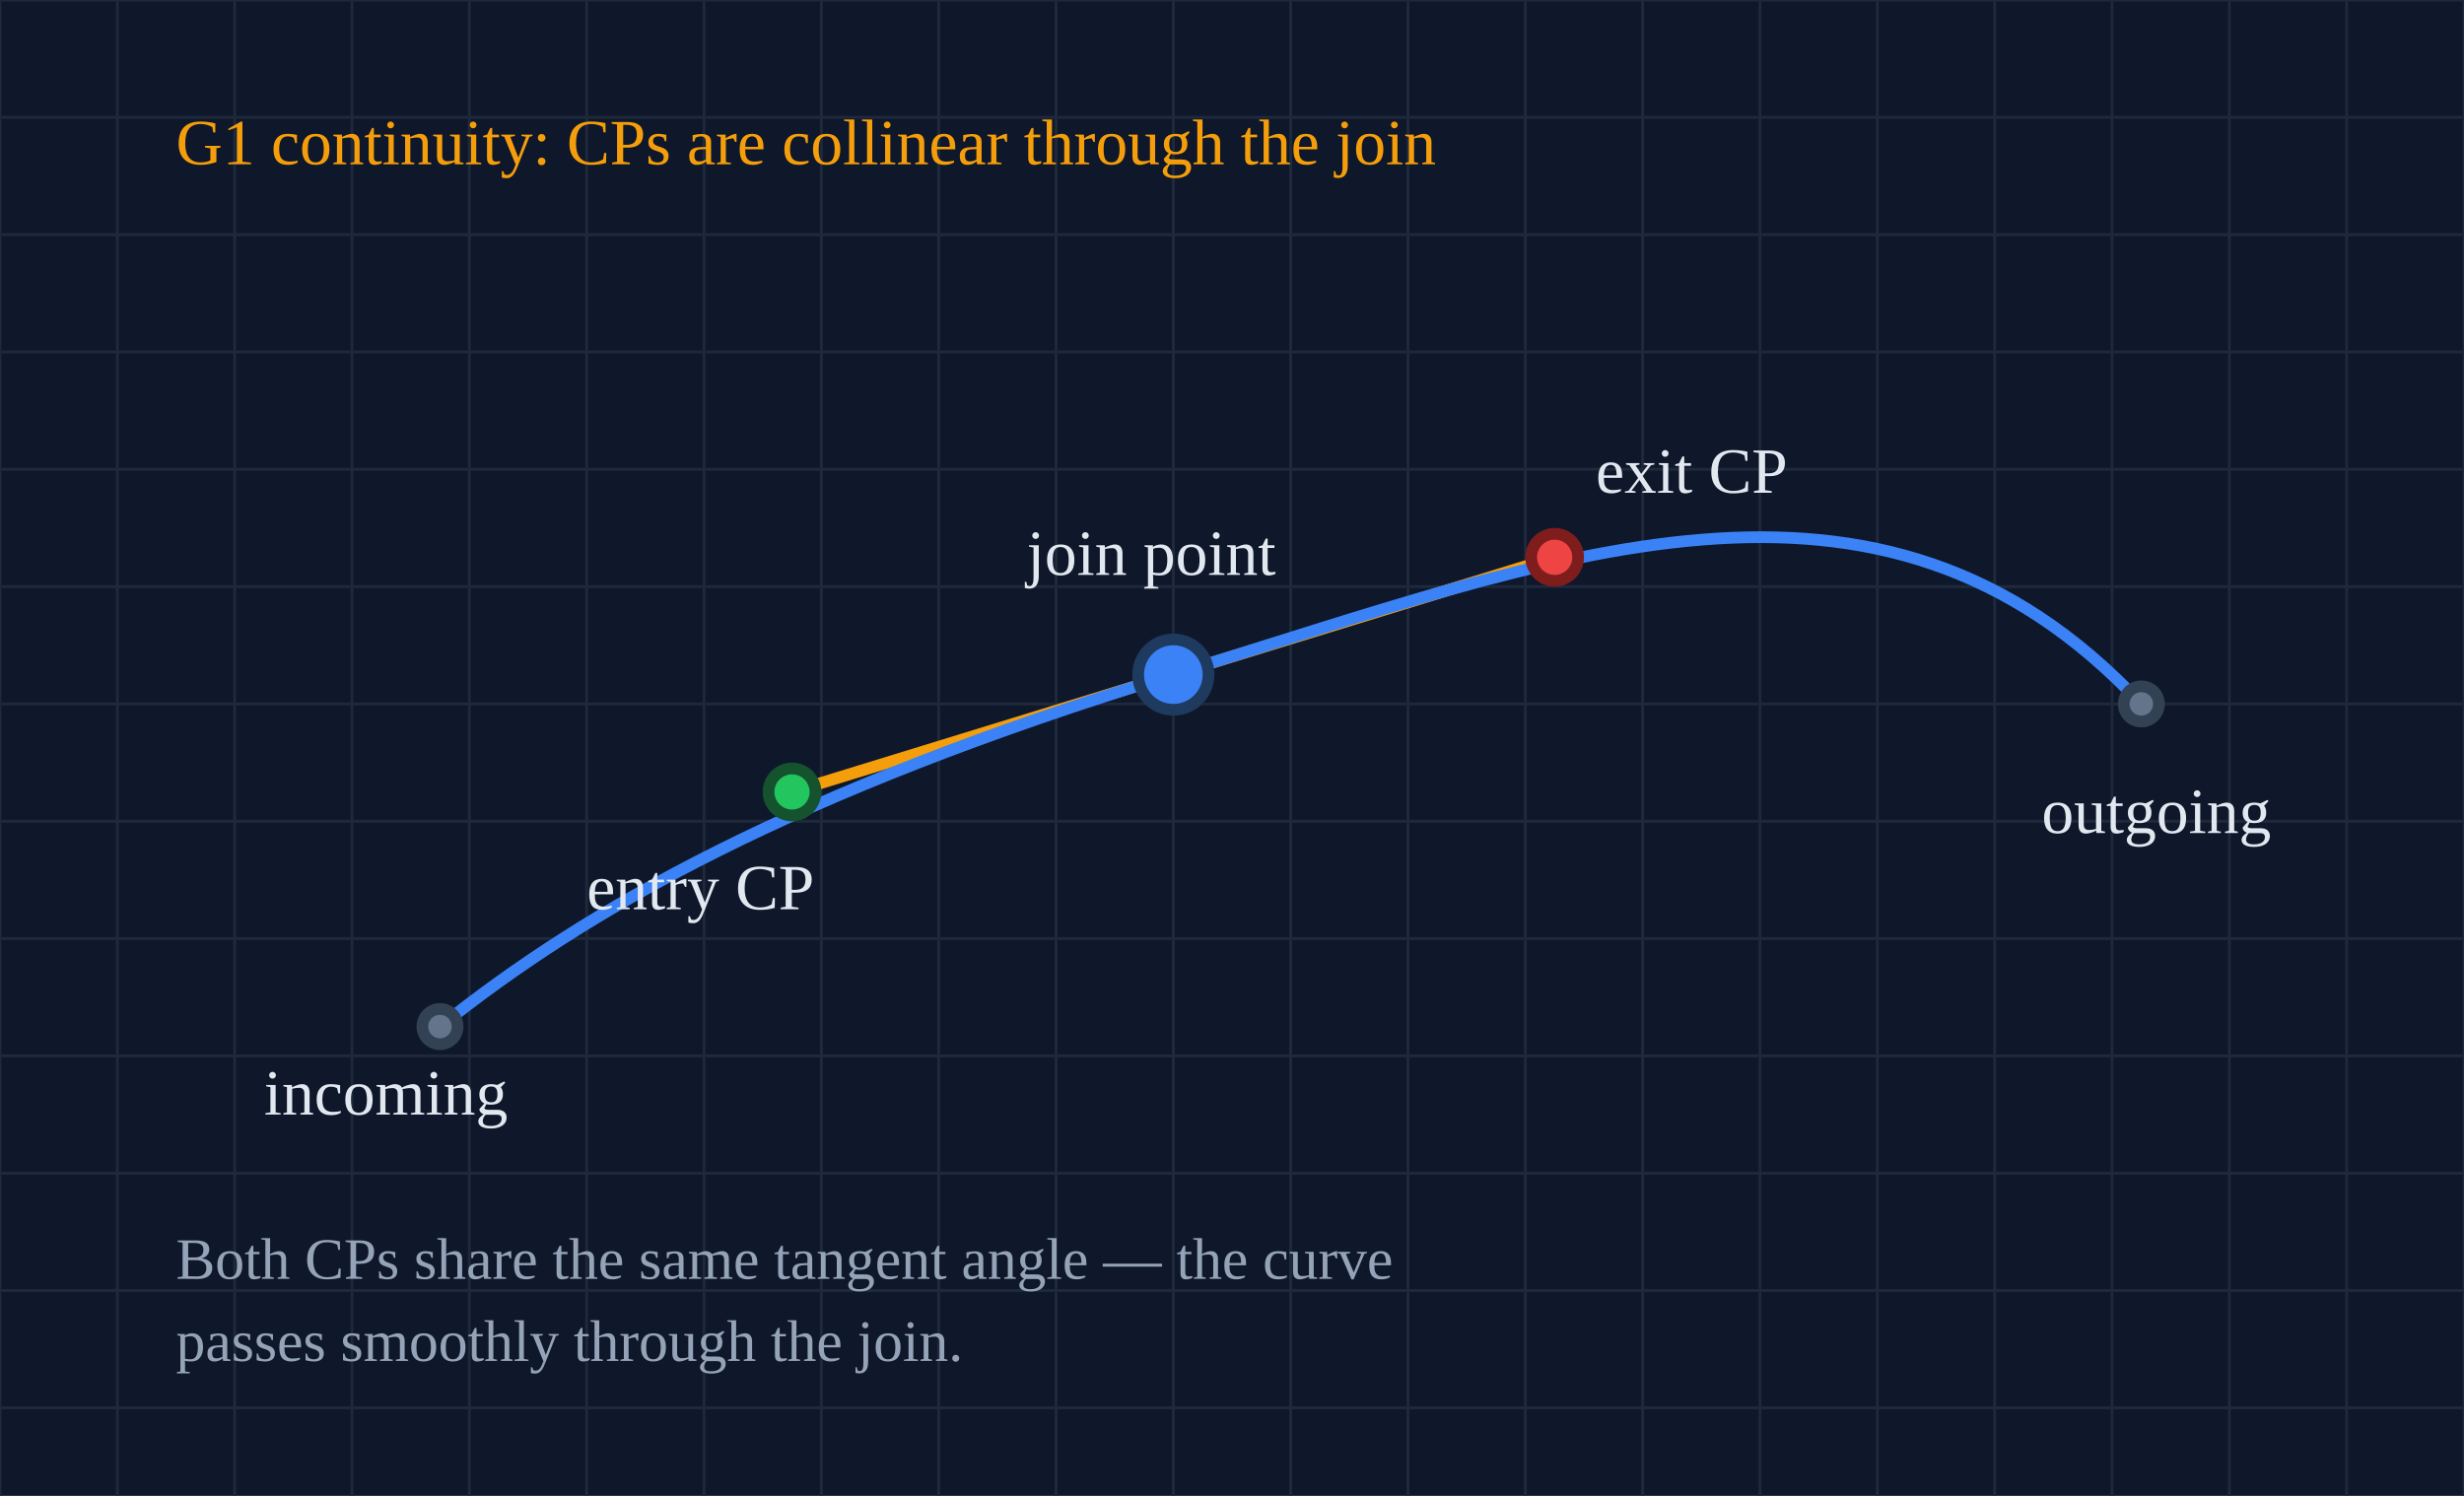
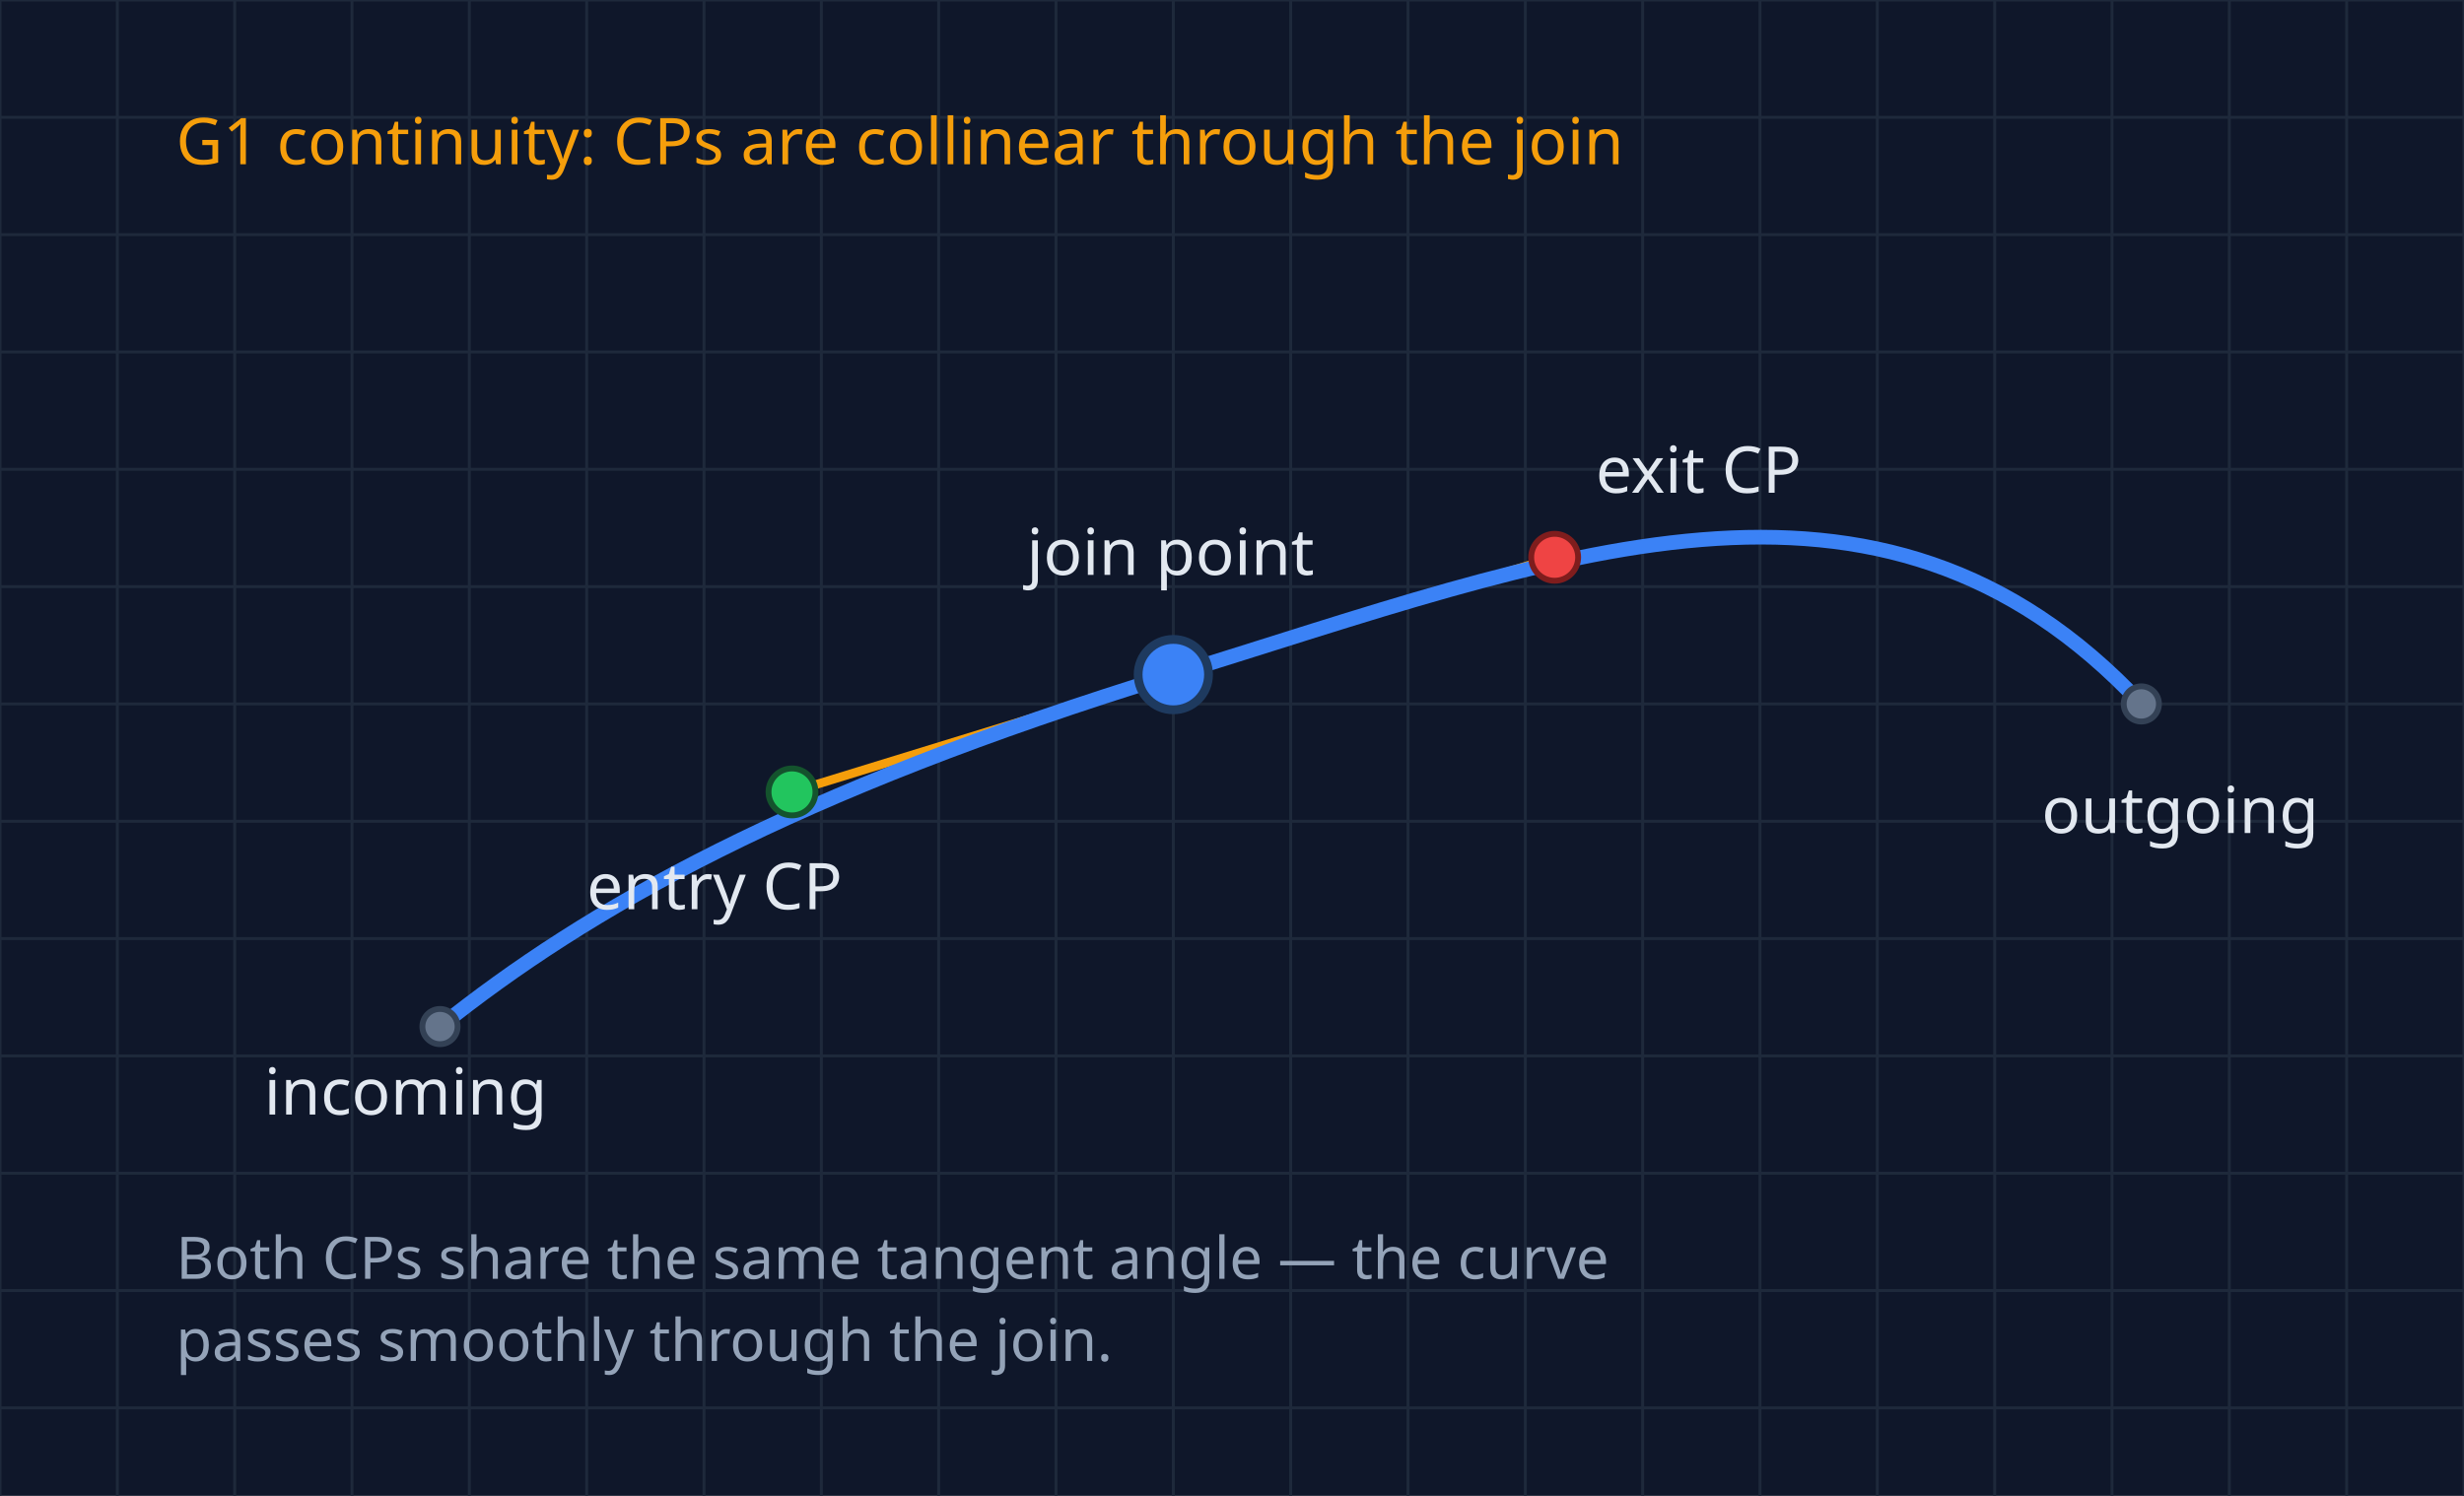
<svg xmlns="http://www.w3.org/2000/svg" viewBox="0 0 420 255" width="420" height="255">
  <path data-layer-name="bg" id="bg" d="M 0 0 l 420 0 l 0 255 l -420 0 z" fill="#0f172a" stroke="none" stroke-width="2" />
  <path data-layer-name="grid" id="grid" d="M 0 0 h 420 M 0 20 h 420 M 0 40 h 420 M 0 60 h 420 M 0 80 h 420 M 0 100 h 420 M 0 120 h 420 M 0 140 h 420 M 0 160 h 420 M 0 180 h 420 M 0 200 h 420 M 0 220 h 420 M 0 240 h 420 M 0 0 v 255 M 20 0 v 255 M 40 0 v 255 M 60 0 v 255 M 80 0 v 255 M 100 0 v 255 M 120 0 v 255 M 140 0 v 255 M 160 0 v 255 M 180 0 v 255 M 200 0 v 255 M 220 0 v 255 M 240 0 v 255 M 260 0 v 255 M 280 0 v 255 M 300 0 v 255 M 320 0 v 255 M 340 0 v 255 M 360 0 v 255 M 380 0 v 255 M 400 0 v 255 M 420 0 v 255" fill="none" stroke="#1e293b" stroke-width="0.5" />
  <g data-layer-name="diagram" id="diagram" transform="translate(0, 0)">
-     <text data-layer-name="title" id="title" x="30" y="28" font-size="11" fill="#f59e0b">G1 continuity: CPs are collinear through the join</text>
-     <path data-layer-name="g1-line" id="g1-line" d="M 135 135 L 265 95" fill="none" stroke="#f59e0b" stroke-width="2" />
-     <path data-layer-name="curves" id="curves" d="M 75 175 C 100 155 135 135 200 115 M 200 115 C 265 95 320 72 365 120" fill="none" stroke="#3b82f6" stroke-width="2" />
-     <path data-layer-name="anchor" id="anchor" d="M 194 115 a 6 6 0 1 1 12 0 a 6 6 0 1 1 -12 0" fill="#3b82f6" stroke="#1e3a5f" stroke-width="2" />
-     <path data-layer-name="cp-entry" id="cp-entry" d="M 131 135 a 4 4 0 1 1 8 0 a 4 4 0 1 1 -8 0" fill="#22c55e" stroke="#14532d" stroke-width="2" />
-     <path data-layer-name="cp-exit" id="cp-exit" d="M 261 95 a 4 4 0 1 1 8 0 a 4 4 0 1 1 -8 0" fill="#ef4444" stroke="#7f1d1d" stroke-width="2" />
-     <path data-layer-name="endpoints" id="endpoints" d="M 72 175 a 3 3 0 1 1 6 0 a 3 3 0 1 1 -6 0 M 362 120 a 3 3 0 1 1 6 0 a 3 3 0 1 1 -6 0" fill="#64748b" stroke="#334155" stroke-width="2" />
-     <text data-layer-name="labels" id="labels" x="175" y="98" font-size="11" fill="#e2e8f0">join point</text>
-     <text data-layer-name="labels" x="100" y="155" font-size="11" fill="#e2e8f0">entry CP</text>
-     <text data-layer-name="labels" x="272" y="84" font-size="11" fill="#e2e8f0">exit CP</text>
-     <text data-layer-name="labels" x="45" y="190" font-size="11" fill="#e2e8f0">incoming</text>
-     <text data-layer-name="labels" x="348" y="142" font-size="11" fill="#e2e8f0">outgoing</text>
-     <text data-layer-name="note" id="note" x="30" y="218" font-size="10" fill="#94a3b8">Both CPs share the same tangent angle — the curve</text>
-     <text data-layer-name="note" x="30" y="232" font-size="10" fill="#94a3b8">passes smoothly through the join.</text>
+     <text data-layer-name="title" id="title" x="30" y="28" font-size="11" fill="#f59e0b" font-family="system-ui, sans-serif">G1 continuity: CPs are collinear through the join</text>
+     <path data-layer-name="g1-line" id="g1-line" d="M 135 135 L 265 95" fill="none" stroke="#f59e0b" stroke-width="1.5" />
+     <path data-layer-name="curves" id="curves" d="M 75 175 C 100 155 135 135 200 115 M 200 115 C 265 95 320 72 365 120" fill="none" stroke="#3b82f6" stroke-width="2.5" />
+     <path data-layer-name="anchor" id="anchor" d="M 194 115 a 6 6 0 1 1 12 0 a 6 6 0 1 1 -12 0" fill="#3b82f6" stroke="#1e3a5f" stroke-width="1.5" />
+     <path data-layer-name="cp-entry" id="cp-entry" d="M 131 135 a 4 4 0 1 1 8 0 a 4 4 0 1 1 -8 0" fill="#22c55e" stroke="#14532d" stroke-width="1" />
+     <path data-layer-name="cp-exit" id="cp-exit" d="M 261 95 a 4 4 0 1 1 8 0 a 4 4 0 1 1 -8 0" fill="#ef4444" stroke="#7f1d1d" stroke-width="1" />
+     <path data-layer-name="endpoints" id="endpoints" d="M 72 175 a 3 3 0 1 1 6 0 a 3 3 0 1 1 -6 0 M 362 120 a 3 3 0 1 1 6 0 a 3 3 0 1 1 -6 0" fill="#64748b" stroke="#334155" stroke-width="1" />
+     <text data-layer-name="labels" id="labels" x="175" y="98" font-size="11" fill="#e2e8f0" font-family="system-ui, sans-serif">join point</text>
+     <text data-layer-name="labels" x="100" y="155" font-size="11" fill="#e2e8f0" font-family="system-ui, sans-serif">entry CP</text>
+     <text data-layer-name="labels" x="272" y="84" font-size="11" fill="#e2e8f0" font-family="system-ui, sans-serif">exit CP</text>
+     <text data-layer-name="labels" x="45" y="190" font-size="11" fill="#e2e8f0" font-family="system-ui, sans-serif">incoming</text>
+     <text data-layer-name="labels" x="348" y="142" font-size="11" fill="#e2e8f0" font-family="system-ui, sans-serif">outgoing</text>
+     <text data-layer-name="note" id="note" x="30" y="218" font-size="10" fill="#94a3b8" font-family="system-ui, sans-serif">Both CPs share the same tangent angle — the curve</text>
+     <text data-layer-name="note" x="30" y="232" font-size="10" fill="#94a3b8" font-family="system-ui, sans-serif">passes smoothly through the join.</text>
  </g>
</svg>
